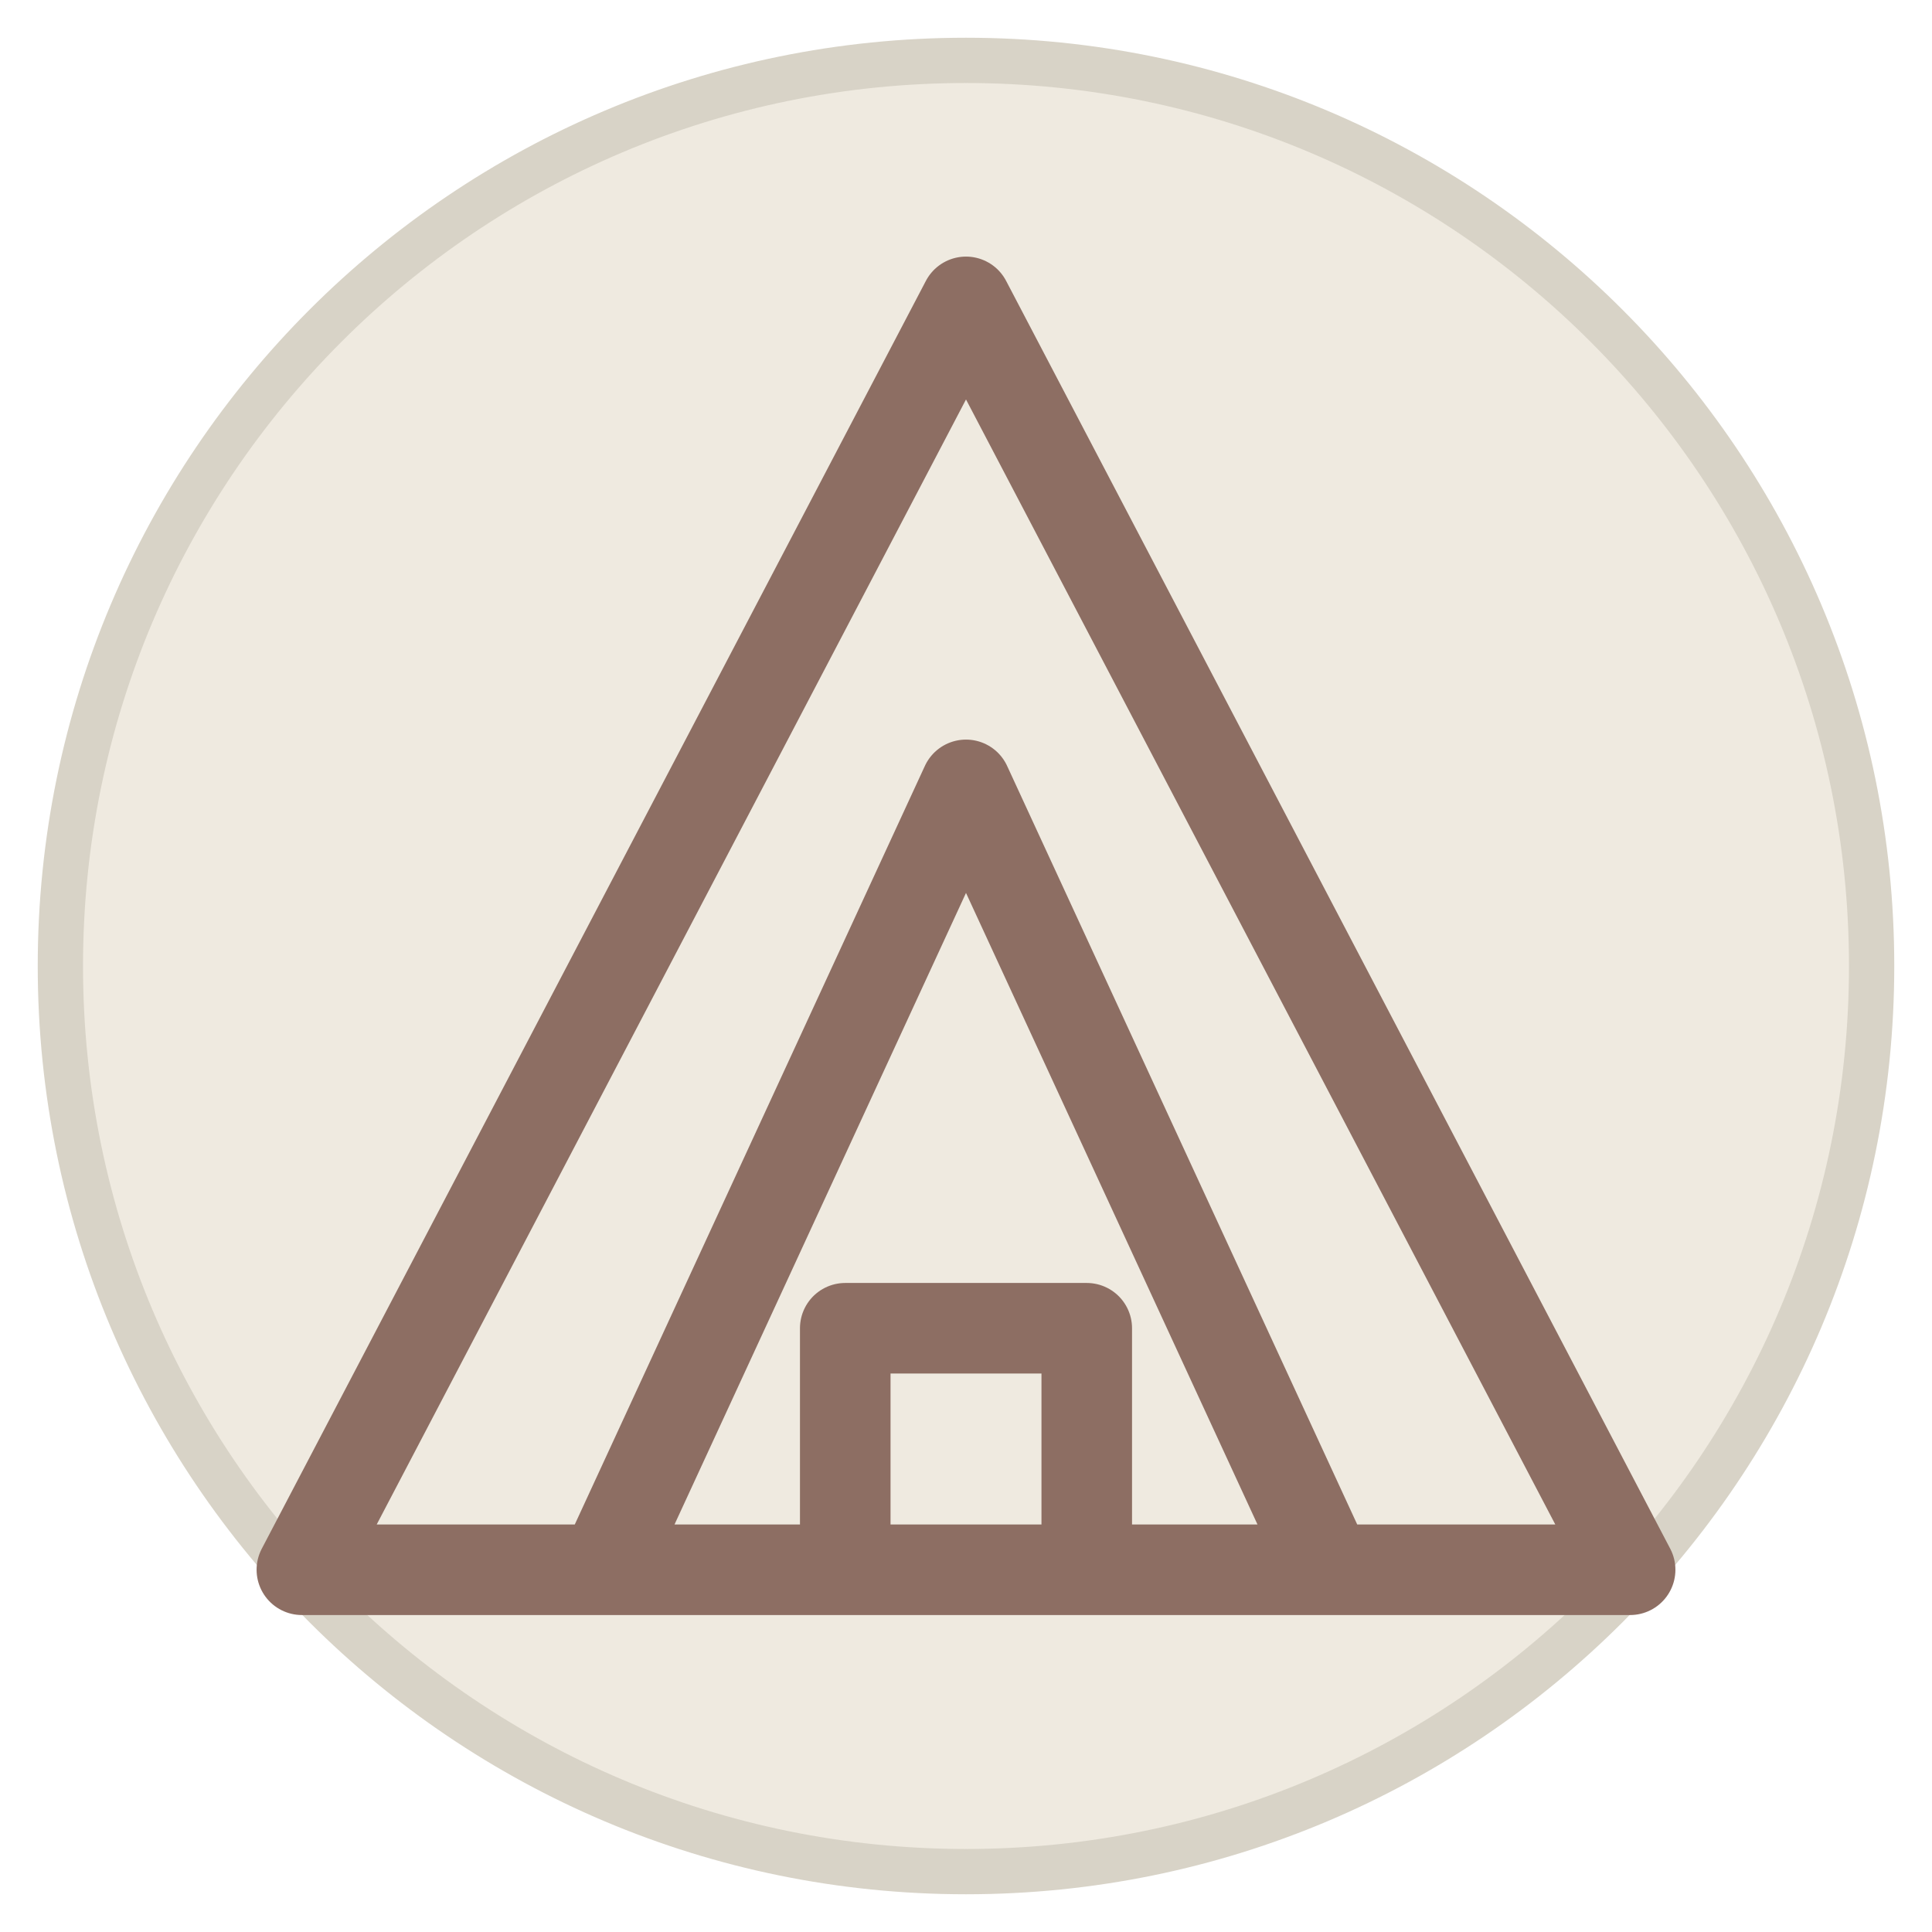
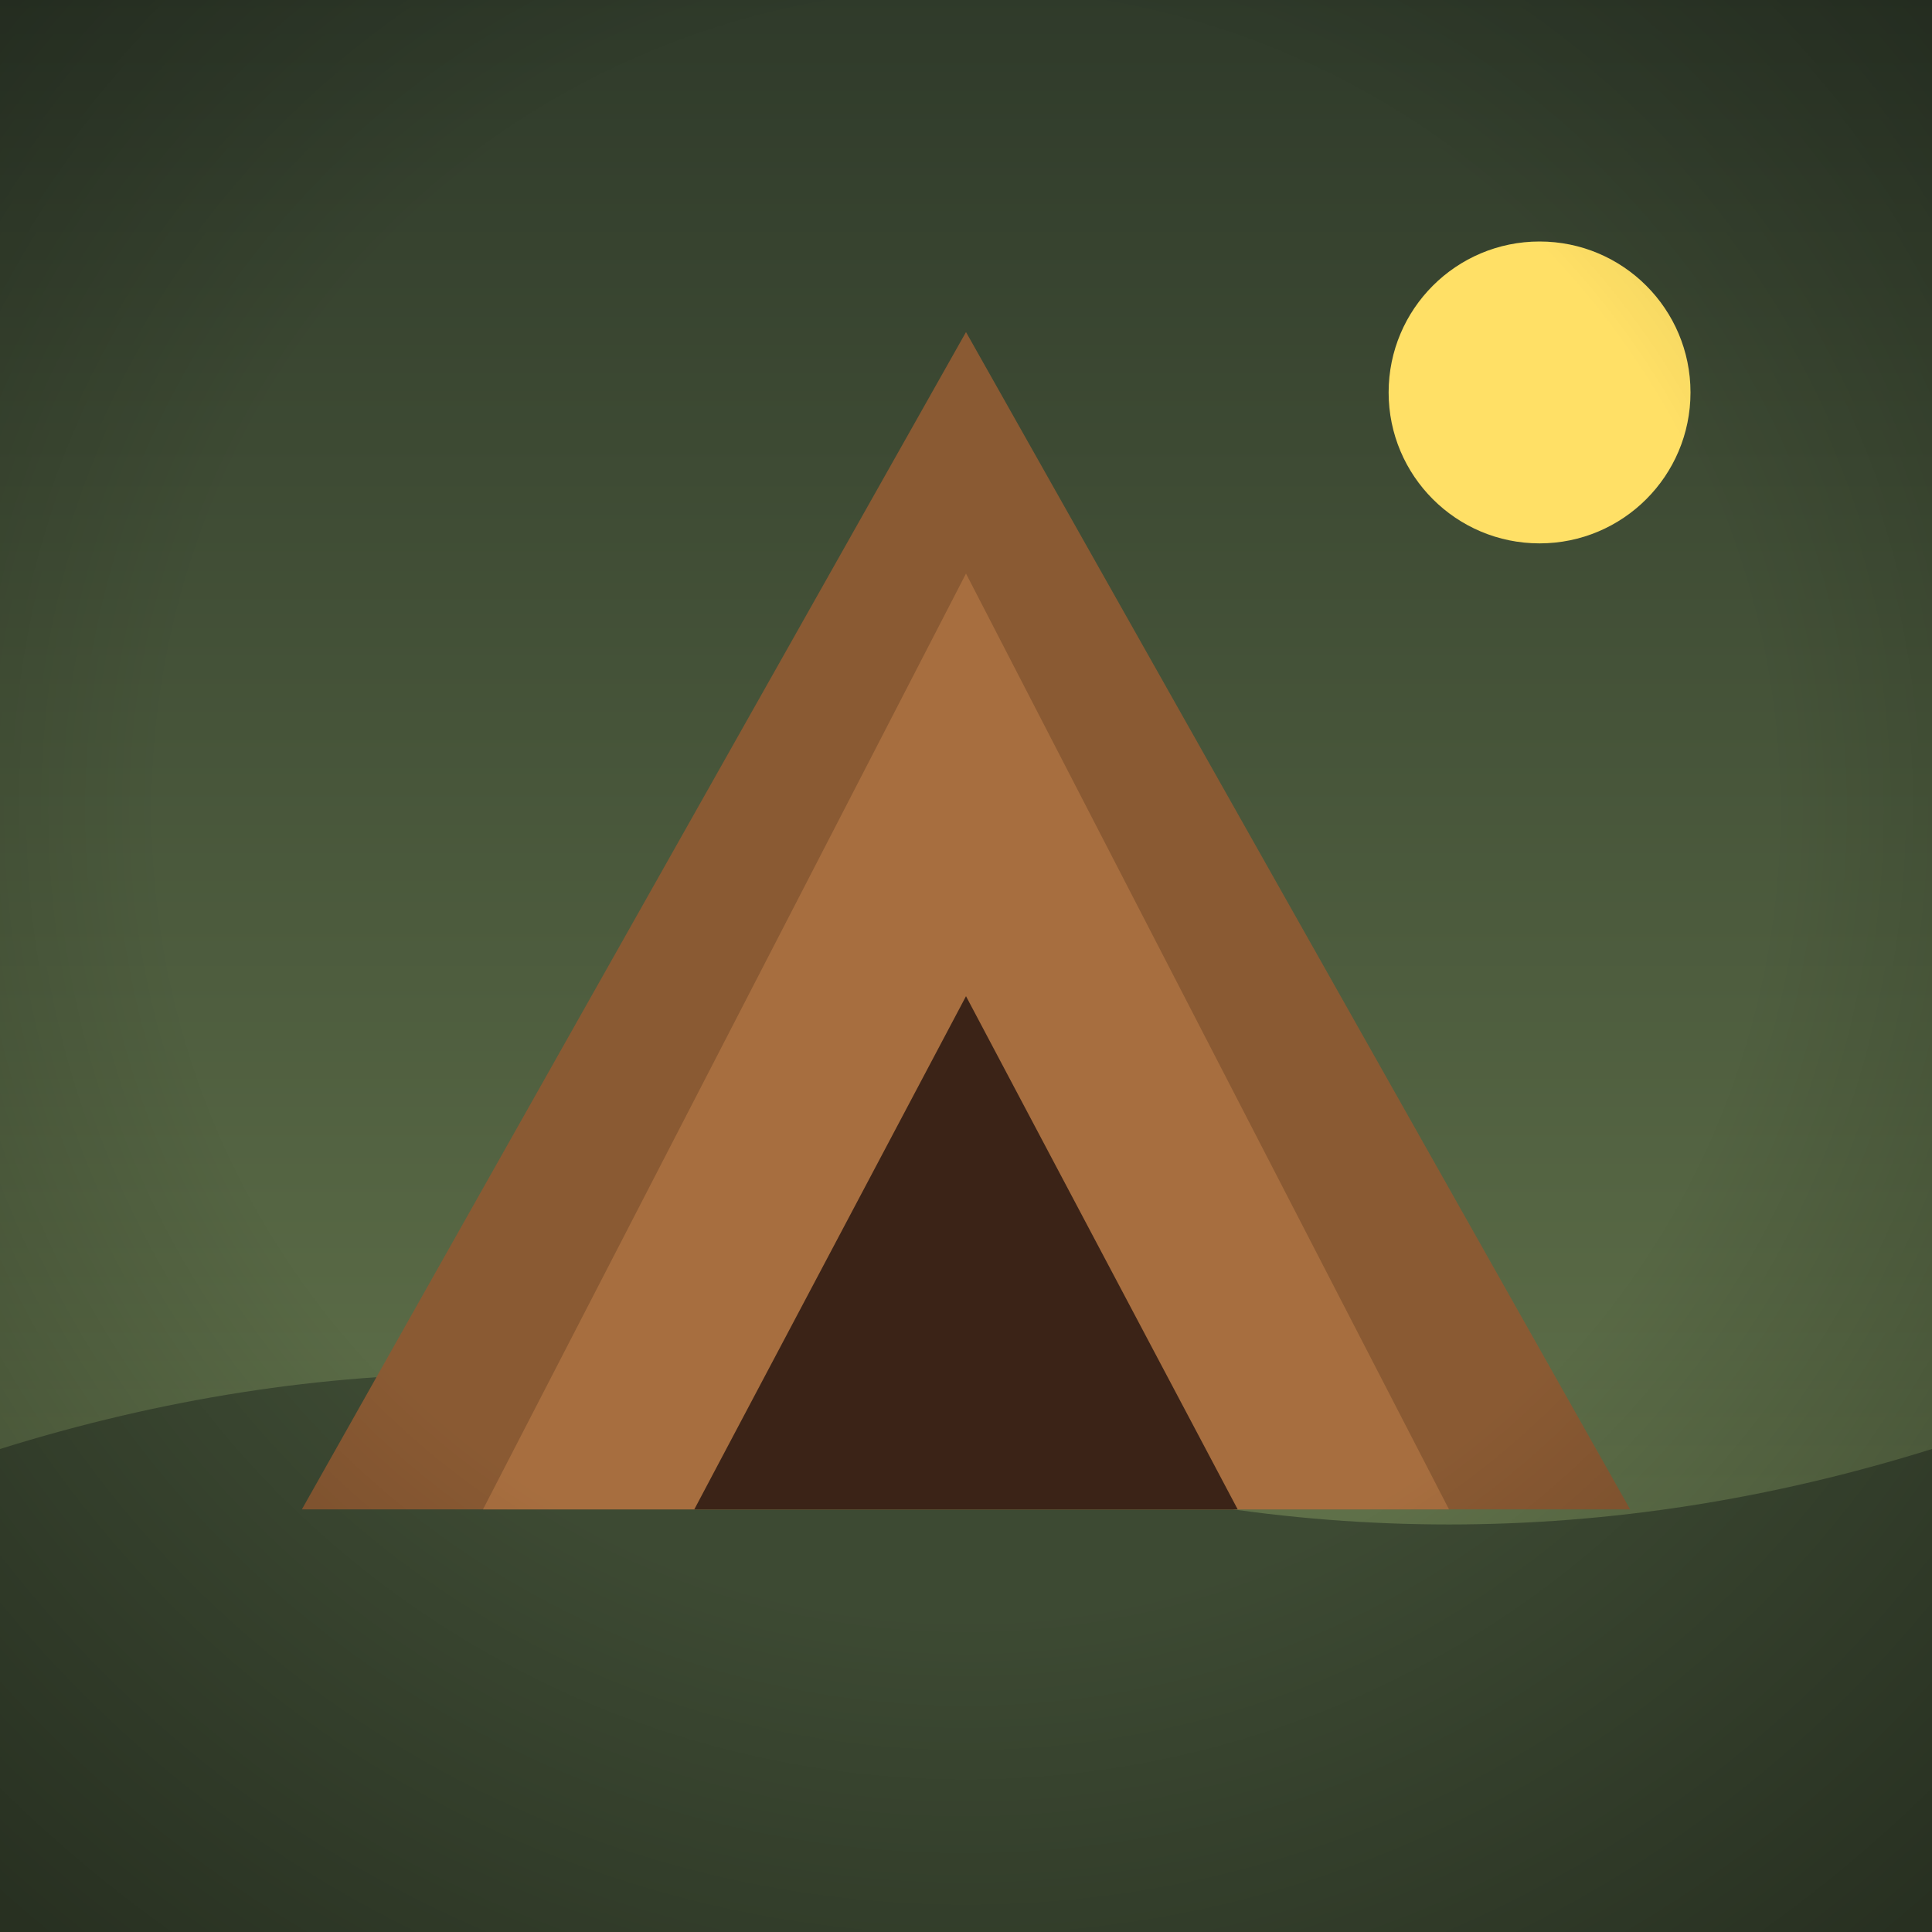
- <svg xmlns="http://www.w3.org/2000/svg" viewBox="0 0 64 64" width="64" height="64" role="img">
-   <circle cx="32" cy="32" r="30" fill="#efeae0" stroke="#d8d3c7" stroke-width="1.5" />
-   <path d="M32 10L10 52h44z M32 26L20 52h24z M28 52v-8h8v8" fill="none" stroke="#8d6e63" stroke-width="3" stroke-linecap="round" stroke-linejoin="round" />
+ <svg xmlns="http://www.w3.org/2000/svg" viewBox="0 0 128 128" width="128" height="128" role="img">
+   <defs>
+     <linearGradient id="bg" x1="0" y1="0" x2="0" y2="1">
+       <stop offset="0" stop-color="#2f3a2a" />
+       <stop offset="1" stop-color="#6c7f52" />
+     </linearGradient>
+     <radialGradient id="vig" cx="0.5" cy="0.42" r="0.75">
+       <stop offset="0.55" stop-color="#000" stop-opacity="0" />
+       <stop offset="1" stop-color="#000" stop-opacity="0.35" />
+     </radialGradient>
+   </defs>
+   <rect width="128" height="128" fill="url(#bg)" />
+   <path d="M0 128V96q32-10 64 0t64 0V128z" fill="#3d4a33" />
+   <polygon points="64,22 108,100 20,100" fill="#8a5a33" />
+   <polygon points="64,38 96,100 32,100" fill="#a76e3f" />
+   <polygon points="64,66 82,100 46,100" fill="#3b2317" />
+   <circle cx="102" cy="26" r="10" fill="#ffe066" />
+   <rect width="128" height="128" fill="url(#vig)" />
</svg>
